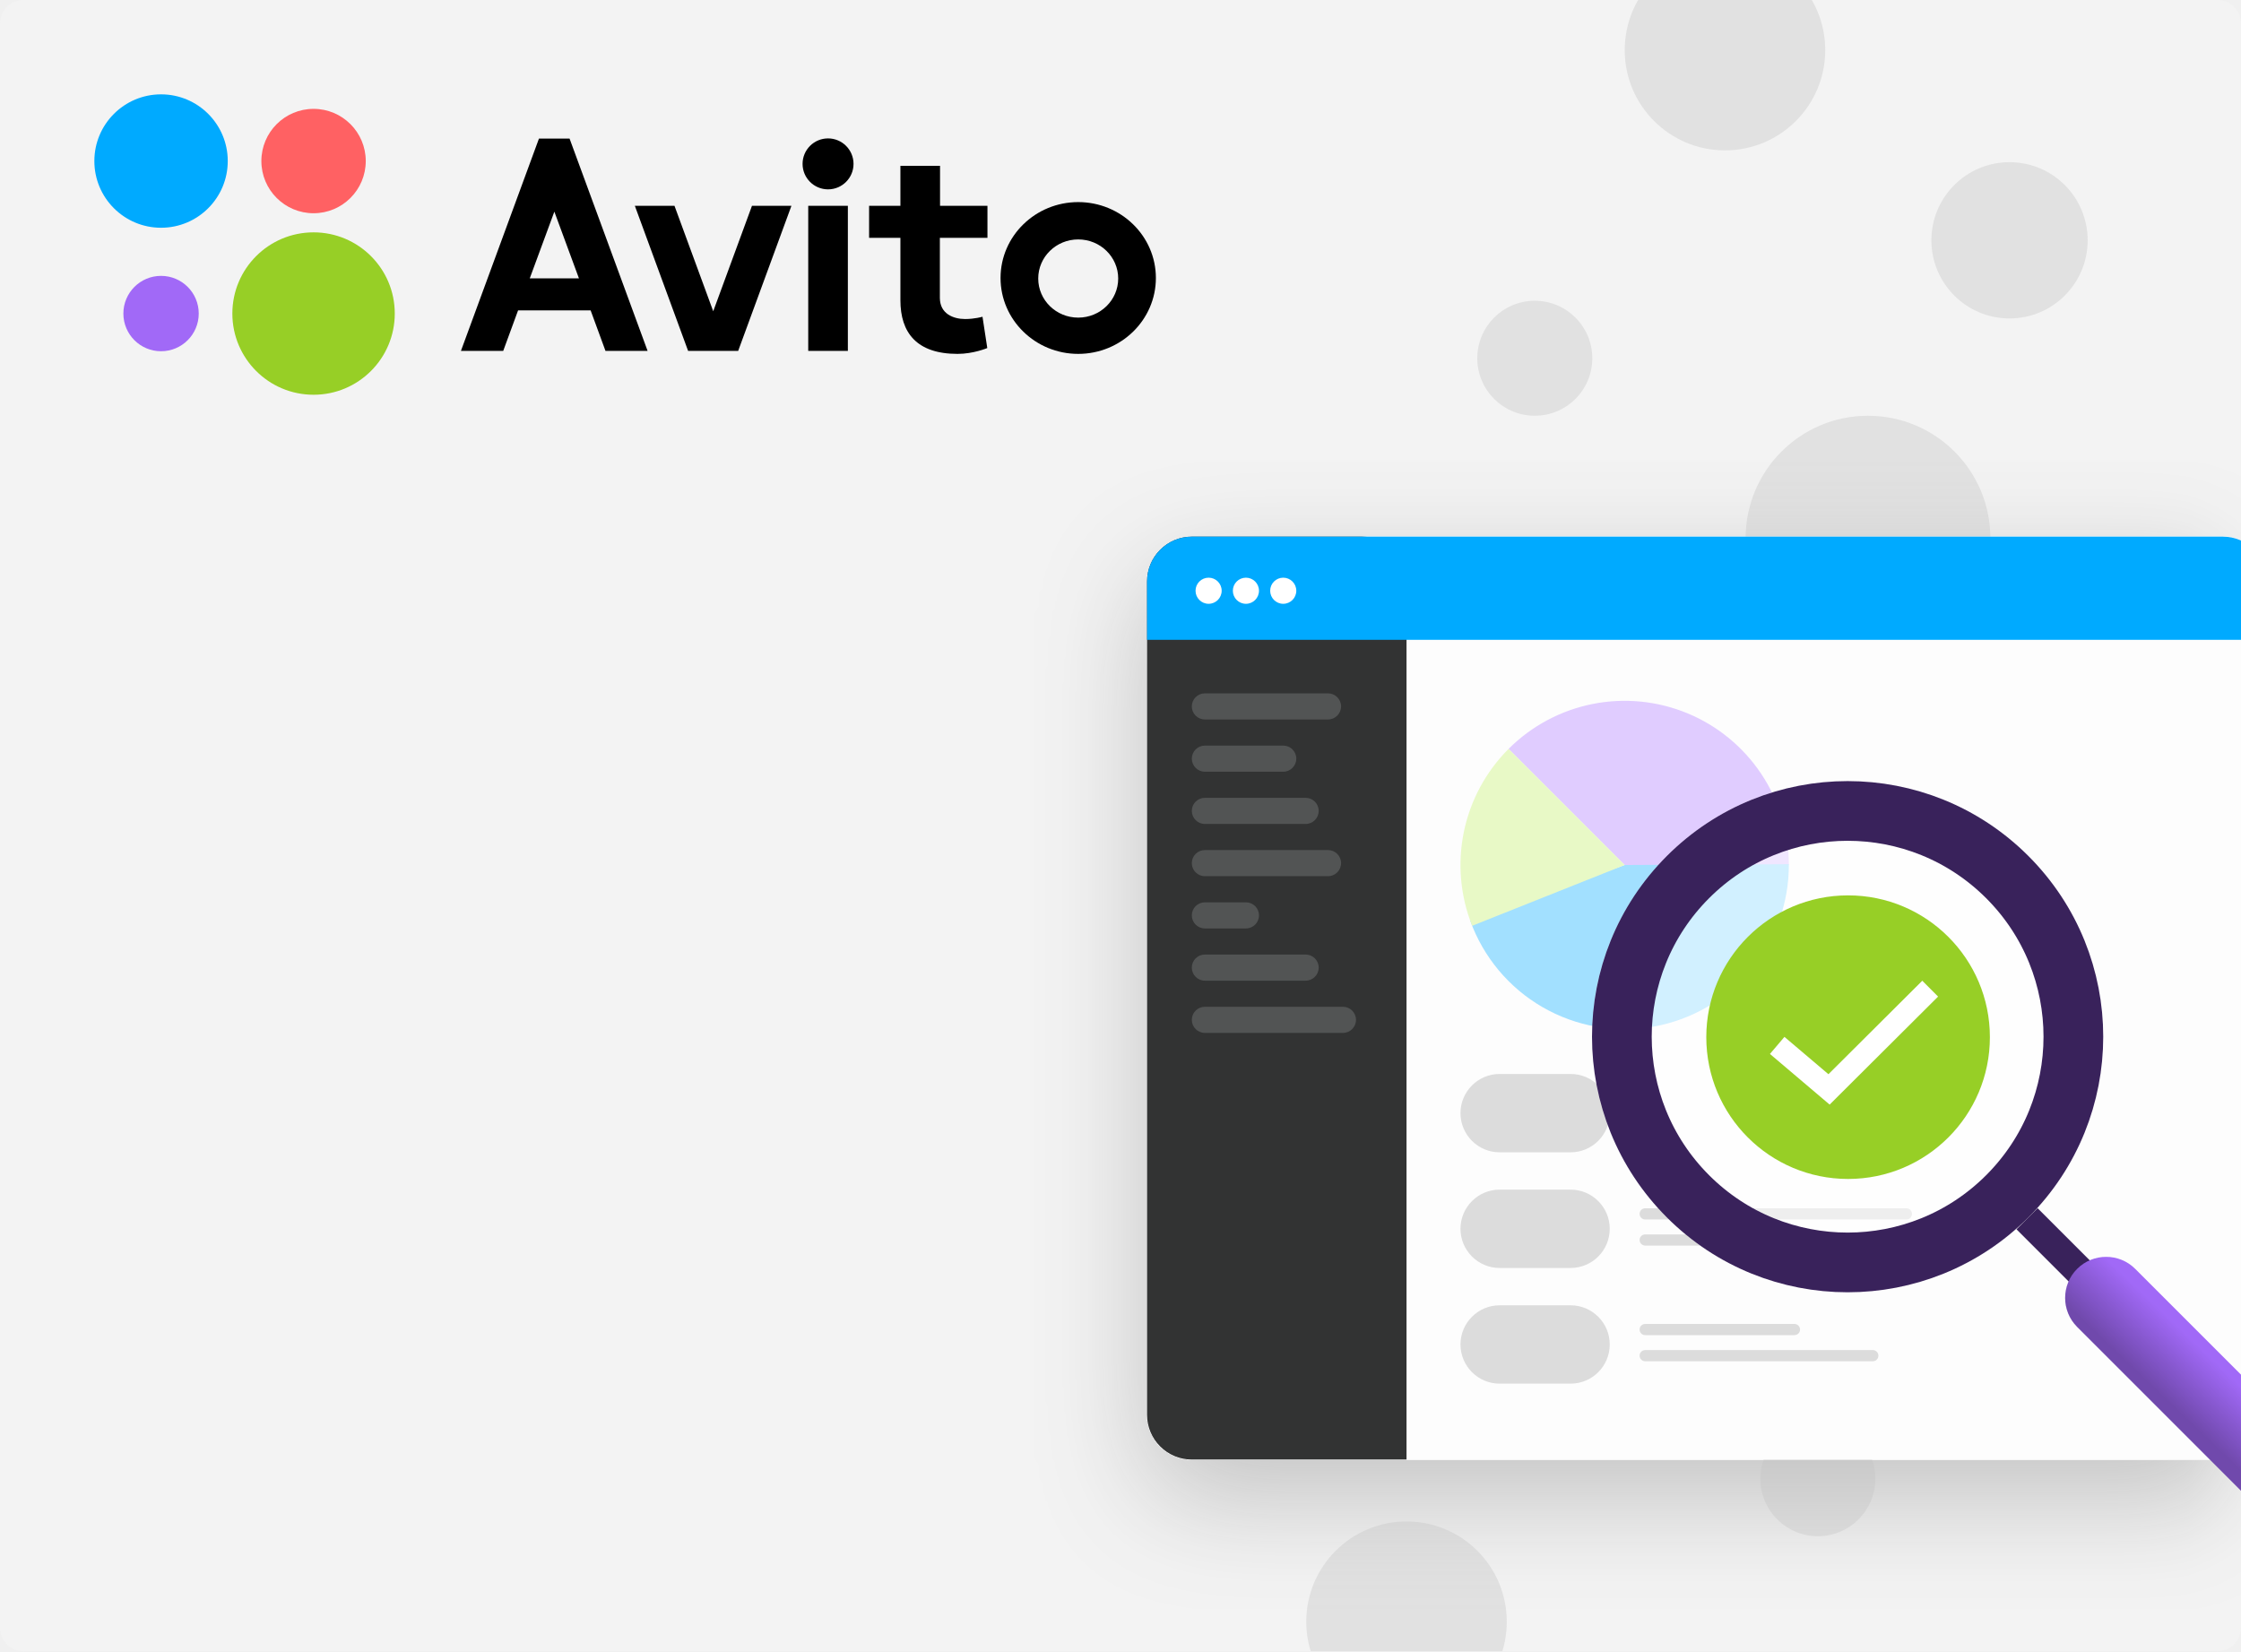
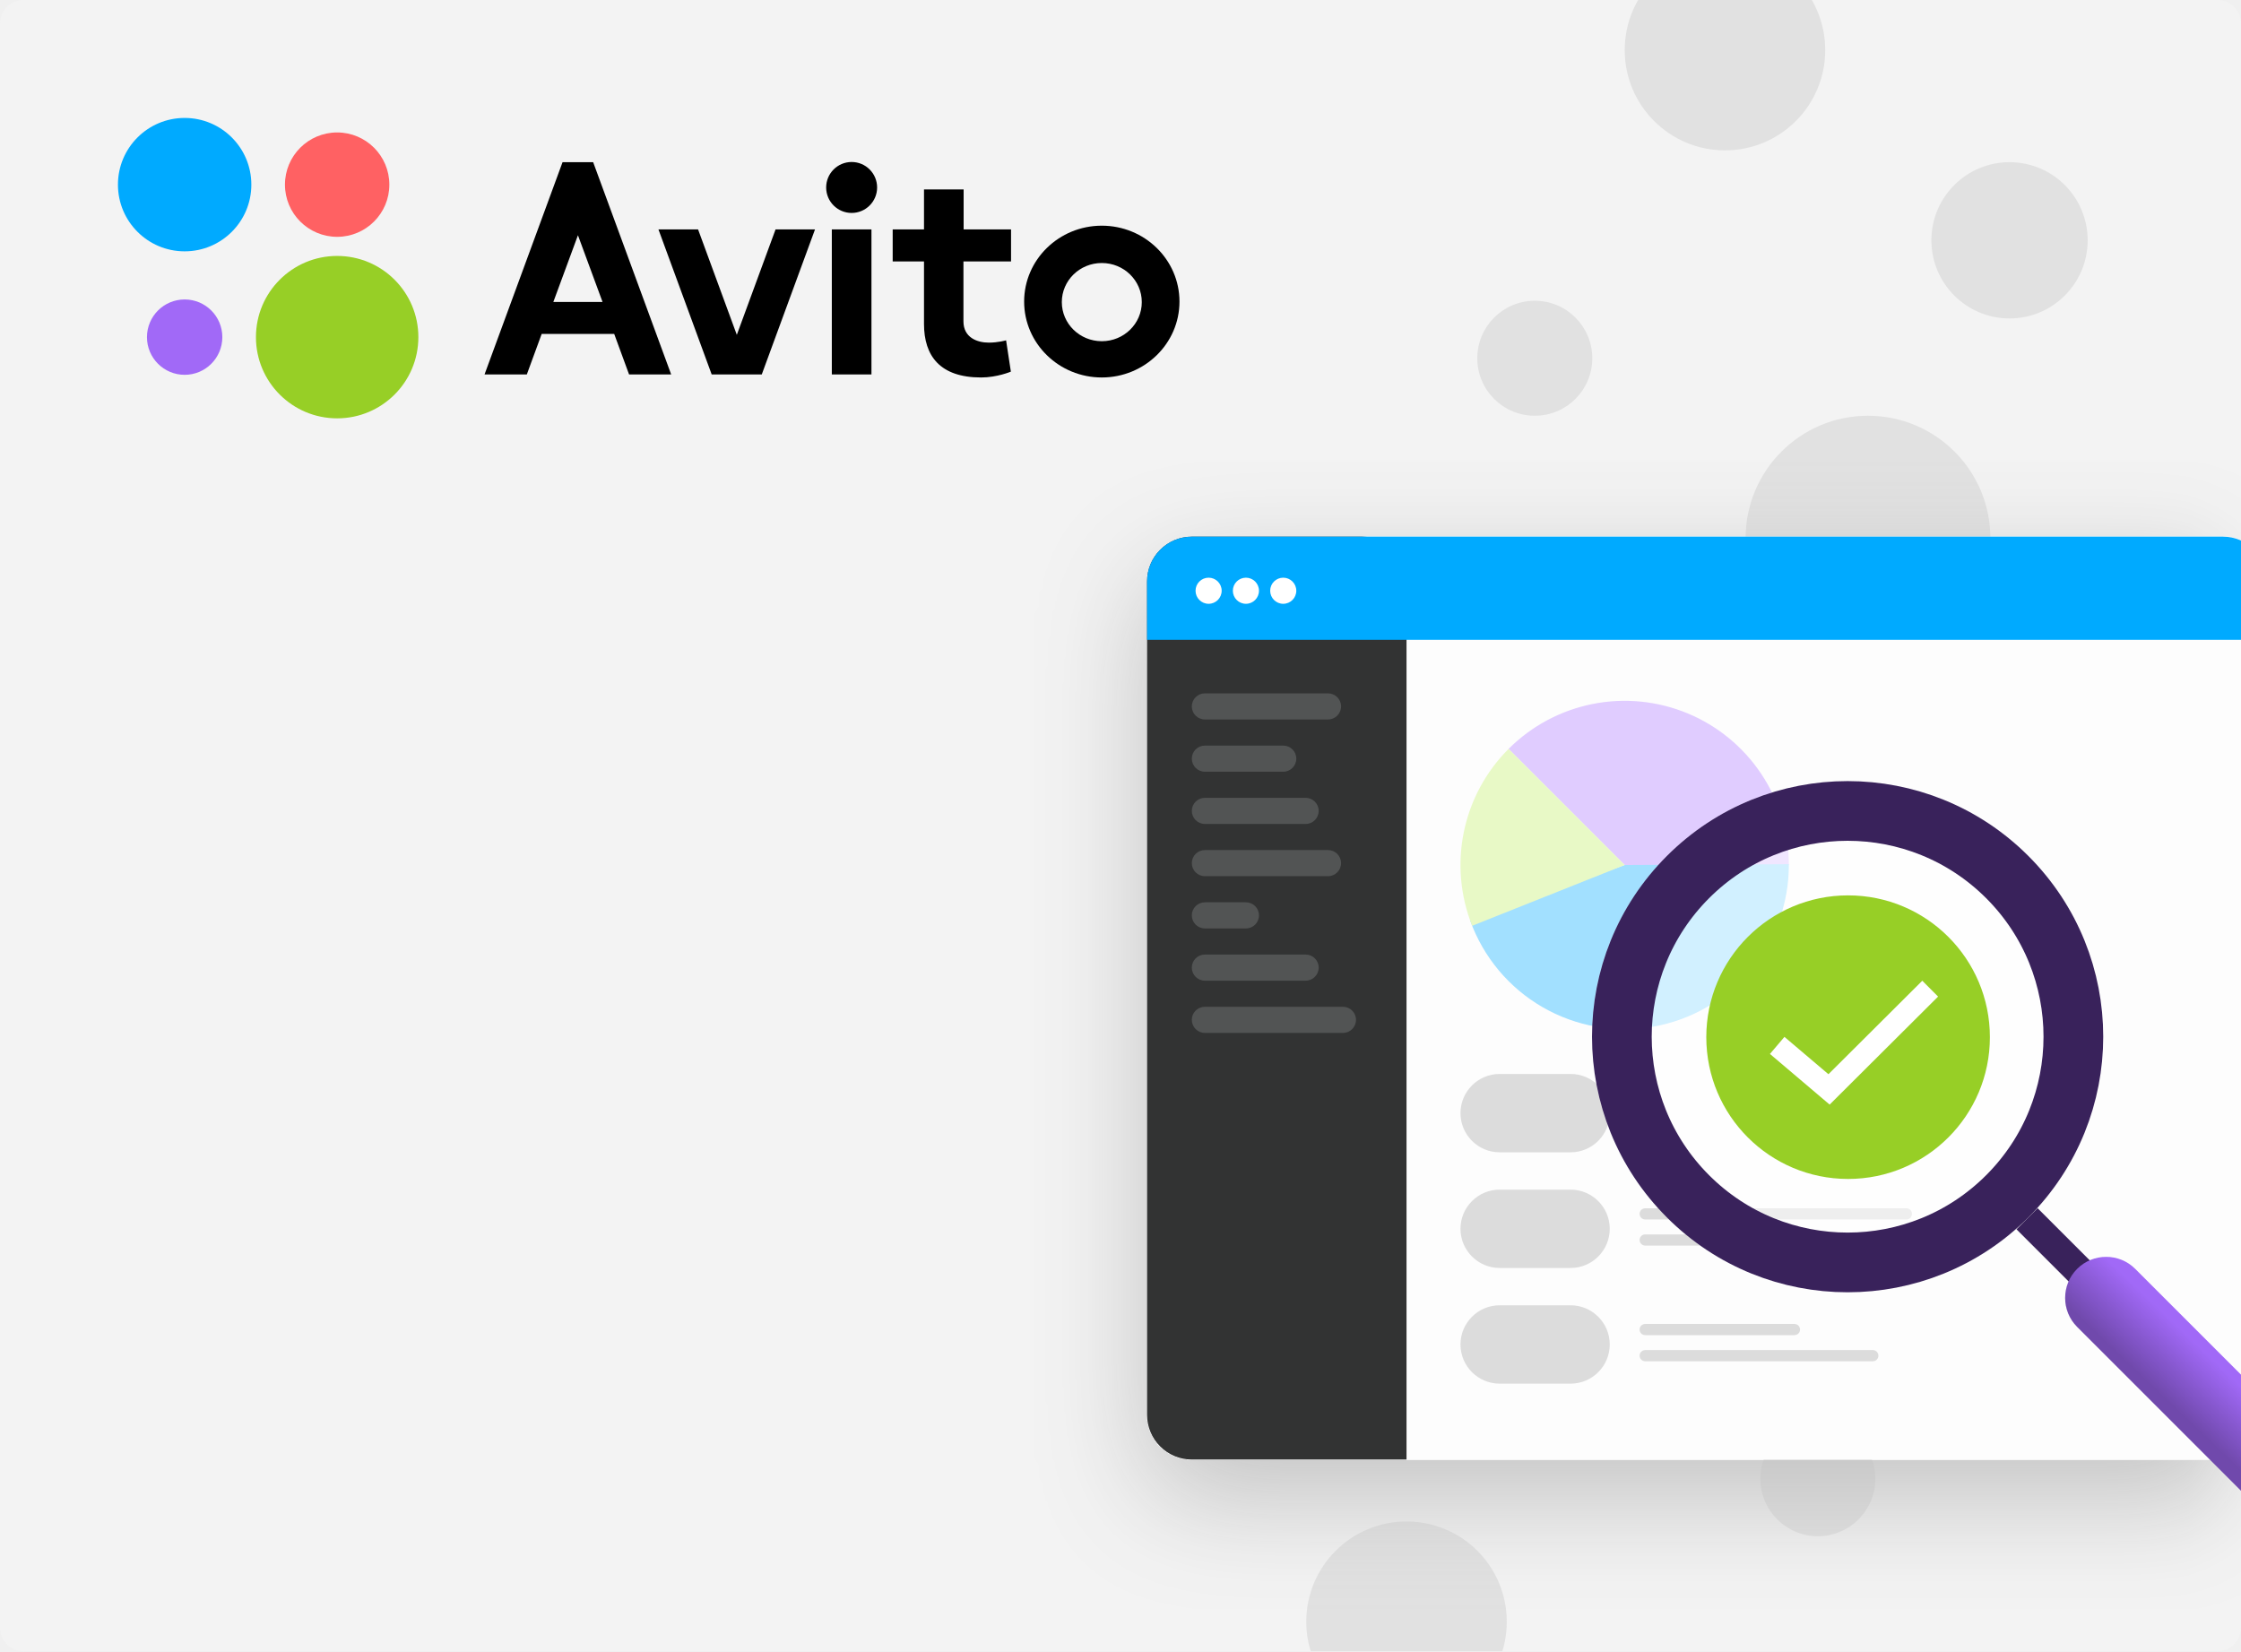
- <svg xmlns="http://www.w3.org/2000/svg" width="760" height="560" viewBox="0 0 760 560" fill="none">
-   <g clip-path="url(#clip0_4163_1819)">
-     <rect width="760" height="560" rx="8" fill="#F3F3F3" />
-     <path d="M633.5 224C656.42 224 675 205.42 675 182.5C675 159.58 656.42 141 633.5 141C610.58 141 592 159.58 592 182.5C592 205.42 610.58 224 633.5 224Z" fill="#E1E1E1" />
-     <path d="M520.5 141C531.27 141 540 132.27 540 121.5C540 110.73 531.27 102 520.5 102C509.73 102 501 110.73 501 121.5C501 132.27 509.73 141 520.5 141Z" fill="#E1E1E1" />
-     <path d="M616.5 521C627.27 521 636 512.27 636 501.5C636 490.73 627.27 482 616.5 482C605.73 482 597 490.73 597 501.5C597 512.27 605.73 521 616.5 521Z" fill="#E1E1E1" />
-     <path d="M681.5 108C696.136 108 708 96.135 708 81.5C708 66.865 696.136 55 681.5 55C666.864 55 655 66.865 655 81.5C655 96.135 666.864 108 681.5 108Z" fill="#E1E1E1" />
-     <path d="M585 51C603.778 51 619 35.778 619 17C619 -1.778 603.778 -17 585 -17C566.222 -17 551 -1.778 551 17C551 35.778 566.222 51 585 51Z" fill="#E1E1E1" />
-     <path d="M477 584C495.778 584 511 568.778 511 550C511 531.222 495.778 516 477 516C458.222 516 443 531.222 443 550C443 568.778 458.222 584 477 584Z" fill="#E1E1E1" />
-     <g filter="url(#filter0_d_4163_1819)">
-       <rect x="389" y="182" width="380" height="313" rx="15.186" fill="#FDFDFD" />
+ <svg xmlns="http://www.w3.org/2000/svg" width="608" height="448" viewBox="0 0 608 448" fill="none">
+   <g clip-path="url(#clip0_30215_28871)">
+     <rect width="608" height="448" rx="6.4" fill="#F3F3F3" />
+     <path d="M506.8 179.2C525.136 179.2 540 164.336 540 146C540 127.664 525.136 112.8 506.8 112.8C488.464 112.8 473.6 127.664 473.6 146C473.6 164.336 488.464 179.2 506.8 179.2Z" fill="#E1E1E1" />
+     <path d="M416.4 112.8C425.015 112.8 432 105.816 432 97.2C432 88.584 425.015 81.6 416.4 81.6C407.784 81.6 400.8 88.584 400.8 97.2C400.8 105.816 407.784 112.8 416.4 112.8Z" fill="#E1E1E1" />
+     <path d="M493.2 416.8C501.816 416.8 508.8 409.816 508.8 401.2C508.8 392.584 501.816 385.6 493.2 385.6C484.584 385.6 477.6 392.584 477.6 401.2C477.6 409.816 484.584 416.8 493.2 416.8Z" fill="#E1E1E1" />
+     <path d="M545.2 86.4C556.908 86.4 566.4 76.908 566.4 65.2C566.4 53.492 556.908 44 545.2 44C533.492 44 524 53.492 524 65.2C524 76.908 533.492 86.4 545.2 86.4Z" fill="#E1E1E1" />
+     <path d="M468 40.8C483.022 40.8 495.2 28.622 495.2 13.6C495.2 -1.422 483.022 -13.6 468 -13.6C452.978 -13.6 440.8 -1.422 440.8 13.6C440.8 28.622 452.978 40.8 468 40.8Z" fill="#E1E1E1" />
+     <path d="M381.6 467.2C396.622 467.2 408.8 455.022 408.8 440C408.8 424.978 396.622 412.8 381.6 412.8C366.578 412.8 354.4 424.978 354.4 440C354.4 455.022 366.578 467.2 381.6 467.2Z" fill="#E1E1E1" />
+     <g filter="url(#filter0_d_30215_28871)">
+       <rect x="311.2" y="145.6" width="304" height="250.4" rx="12.149" fill="#FDFDFD" />
    </g>
-     <path d="M389 197.186C389 188.799 395.799 182 404.186 182H461.814C470.201 182 477 188.799 477 197.186V495H404.186C395.799 495 389 488.201 389 479.814V197.186Z" fill="#323333" />
-     <path d="M389 197.186C389 188.799 395.799 182 404.186 182H753.814C762.201 182 769 188.799 769 197.186V217H389V197.186Z" fill="#00AAFF" />
-     <circle cx="409.88" cy="200.349" r="4.429" fill="white" />
-     <circle cx="422.535" cy="200.349" r="4.429" fill="white" />
-     <circle cx="435.19" cy="200.349" r="4.429" fill="white" />
-     <rect x="404.186" y="235.15" width="50.619" height="8.858" rx="4.429" fill="#525454" />
-     <rect x="404.186" y="252.867" width="35.433" height="8.858" rx="4.429" fill="#525454" />
-     <rect x="404.186" y="270.583" width="43.026" height="8.858" rx="4.429" fill="#525454" />
-     <rect x="404.186" y="288.3" width="50.619" height="8.858" rx="4.429" fill="#525454" />
-     <rect x="404.186" y="306.017" width="22.779" height="8.858" rx="4.429" fill="#525454" />
-     <rect x="404.186" y="323.733" width="43.026" height="8.858" rx="4.429" fill="#525454" />
-     <rect x="404.186" y="341.45" width="55.681" height="8.858" rx="4.429" fill="#525454" />
-     <rect x="495.3" y="442.688" width="50.619" height="26.575" rx="13.287" fill="#DCDCDC" />
-     <rect x="556.043" y="449.015" width="54.415" height="3.796" rx="1.898" fill="#DCDCDC" />
-     <rect x="556.043" y="457.874" width="80.99" height="3.796" rx="1.898" fill="#DCDCDC" />
-     <rect x="495.3" y="403.458" width="50.619" height="26.575" rx="13.287" fill="#DCDCDC" />
-     <rect x="556.043" y="409.786" width="92.38" height="3.796" rx="1.898" fill="#DCDCDC" />
-     <rect x="556.043" y="418.644" width="80.99" height="3.796" rx="1.898" fill="#DCDCDC" />
-     <rect x="495.3" y="364.229" width="50.619" height="26.575" rx="13.287" fill="#DCDCDC" />
-     <path d="M606.662 293.362C606.662 282.349 603.396 271.584 597.278 262.427C591.16 253.27 582.463 246.134 572.289 241.919C562.115 237.705 550.919 236.602 540.118 238.751C529.317 240.899 519.396 246.202 511.608 253.989L550.981 293.362H606.662Z" fill="#E0CCFF" />
-     <path d="M498.615 312.289C503.077 324.631 511.754 335.001 523.116 341.569C534.479 348.137 547.796 350.48 560.718 348.185C573.64 345.89 585.336 339.104 593.741 329.025C602.147 318.947 606.723 306.223 606.661 293.099L550.981 293.362L498.615 312.289Z" fill="#A2E0FF" />
-     <path d="M511.608 253.989C503.911 261.687 498.639 271.472 496.444 282.135C494.249 292.797 495.227 303.869 499.258 313.981L550.981 293.362L511.608 253.989Z" fill="#E8F9C6" />
-     <path d="M687.887 412.887C721.739 379.034 721.739 324.148 687.887 290.295C654.034 256.443 599.148 256.443 565.296 290.295C531.443 324.148 531.443 379.034 565.296 412.887C599.148 446.739 654.034 446.739 687.887 412.887Z" fill="white" fill-opacity="0.5" />
-     <path d="M680.728 297.454C710.627 327.353 710.627 375.829 680.728 405.728C650.829 435.627 602.353 435.627 572.454 405.728C542.555 375.829 542.555 327.353 572.454 297.454C602.353 267.555 650.829 267.555 680.728 297.454Z" stroke="#39225B" stroke-width="20.248" />
-     <rect x="683.86" y="416.913" width="10.124" height="34.168" transform="rotate(-45 683.86 416.913)" fill="#39225B" />
-     <rect x="694.598" y="440.179" width="27.84" height="120.362" rx="13.92" transform="rotate(-45 694.598 440.179)" fill="#A169F7" />
-     <rect x="694.598" y="440.179" width="27.84" height="120.362" rx="13.92" transform="rotate(-45 694.598 440.179)" fill="url(#paint0_linear_4163_1819)" fill-opacity="0.3" />
-     <path d="M626.751 399.839C653.309 399.839 674.839 378.309 674.839 351.751C674.839 325.193 653.309 303.663 626.751 303.663C600.193 303.663 578.663 325.193 578.663 351.751C578.663 378.309 600.193 399.839 626.751 399.839Z" fill="#97CF26" />
-     <path d="M602.707 354.548L620.29 369.468L654.592 335.3" stroke="white" stroke-width="7.593" />
-     <path d="M106.34 133.88C121.55 133.88 133.88 121.55 133.88 106.34C133.88 91.13 121.55 78.8 106.34 78.8C91.13 78.8 78.8 91.13 78.8 106.34C78.8 121.55 91.13 133.88 106.34 133.88Z" fill="#97CF26" />
-     <path d="M54.62 119.12C61.678 119.12 67.4 113.398 67.4 106.34C67.4 99.282 61.678 93.56 54.62 93.56C47.562 93.56 41.84 99.282 41.84 106.34C41.84 113.398 47.562 119.12 54.62 119.12Z" fill="#A169F7" />
-     <path d="M106.34 72.32C116.115 72.32 124.04 64.395 124.04 54.62C124.04 44.844 116.115 36.92 106.34 36.92C96.564 36.92 88.64 44.844 88.64 54.62C88.64 64.395 96.564 72.32 106.34 72.32Z" fill="#FF6163" />
-     <path d="M54.62 77.24C67.113 77.24 77.24 67.113 77.24 54.62C77.24 42.127 67.113 32 54.62 32C42.127 32 32 42.127 32 54.62C32 67.113 42.127 77.24 54.62 77.24Z" fill="#00AAFF" />
-     <path d="M205.34 119H219.62L193.16 47H182.78L156.32 119H170.66L175.7 105.26H200.3L205.34 119L179.66 94.4L188 71.78L196.34 94.4H179.66L205.34 119Z" fill="black" />
-     <path d="M255.02 69.8L241.88 105.56L228.74 69.8H215.3L233.36 119H250.34L268.4 69.8H255.02Z" fill="black" />
-     <path d="M274.1 69.8H287.54V119H274.1V69.8Z" fill="black" />
-     <path d="M280.82 64.22C285.592 64.22 289.46 60.352 289.46 55.58C289.46 50.808 285.592 46.94 280.82 46.94C276.048 46.94 272.18 50.808 272.18 55.58C272.18 60.352 276.048 64.22 280.82 64.22Z" fill="black" />
-     <path d="M334.88 80.66V69.8H318.8V56.24H305.36V69.8H294.74V80.66H305.36V101.84C305.36 112.76 310.82 120.02 324.74 120.02C330.14 120.02 334.82 118.04 334.82 118.04L333.2 107.42C333.2 107.42 330.56 108.2 327.32 108.2C323.36 108.2 318.74 106.46 318.74 101V80.66H334.88Z" fill="black" />
-     <path d="M365.66 107.72C358.16 107.72 352.1 101.78 352.1 94.46C352.1 87.14 358.16 81.2 365.66 81.2C373.16 81.2 379.22 87.14 379.22 94.46C379.22 101.78 373.16 107.72 365.66 107.72ZM365.66 68.54C351.14 68.54 339.32 80.06 339.32 94.28C339.32 108.5 351.14 120.02 365.66 120.02C380.18 120.02 392 108.5 392 94.28C392 80.06 380.18 68.54 365.66 68.54Z" fill="black" />
+     <path d="M311.2 157.749C311.2 151.039 316.639 145.6 323.349 145.6H369.452C376.161 145.6 381.6 151.039 381.6 157.749V396H323.349C316.639 396 311.2 390.561 311.2 383.851V157.749Z" fill="#323333" />
+     <path d="M311.2 157.749C311.2 151.039 316.639 145.6 323.349 145.6H603.052C609.761 145.6 615.2 151.039 615.2 157.749V173.6H311.2V157.749Z" fill="#00AAFF" />
+     <circle cx="327.904" cy="160.279" r="3.543" fill="white" />
+     <circle cx="338.028" cy="160.279" r="3.543" fill="white" />
+     <circle cx="348.152" cy="160.279" r="3.543" fill="white" />
+     <rect x="323.349" y="188.12" width="40.495" height="7.087" rx="3.543" fill="#525454" />
+     <rect x="323.349" y="202.293" width="28.347" height="7.087" rx="3.543" fill="#525454" />
+     <rect x="323.349" y="216.467" width="34.421" height="7.087" rx="3.543" fill="#525454" />
+     <rect x="323.349" y="230.64" width="40.495" height="7.087" rx="3.543" fill="#525454" />
+     <rect x="323.349" y="244.813" width="18.223" height="7.087" rx="3.543" fill="#525454" />
+     <rect x="323.349" y="258.987" width="34.421" height="7.087" rx="3.543" fill="#525454" />
+     <rect x="323.349" y="273.16" width="44.545" height="7.087" rx="3.543" fill="#525454" />
+     <rect x="396.24" y="354.15" width="40.495" height="21.26" rx="10.63" fill="#DCDCDC" />
+     <rect x="444.834" y="359.212" width="43.532" height="3.037" rx="1.519" fill="#DCDCDC" />
+     <rect x="444.834" y="366.299" width="64.792" height="3.037" rx="1.519" fill="#DCDCDC" />
+     <rect x="396.24" y="322.767" width="40.495" height="21.26" rx="10.63" fill="#DCDCDC" />
+     <rect x="444.834" y="327.828" width="73.904" height="3.037" rx="1.519" fill="#DCDCDC" />
+     <rect x="444.834" y="334.915" width="64.792" height="3.037" rx="1.519" fill="#DCDCDC" />
+     <rect x="396.24" y="291.383" width="40.495" height="21.26" rx="10.63" fill="#DCDCDC" />
+     <path d="M485.329 234.69C485.329 225.879 482.717 217.267 477.822 209.942C472.927 202.616 465.97 196.907 457.831 193.536C449.692 190.164 440.735 189.282 432.094 191.001C423.453 192.719 415.516 196.962 409.287 203.192L440.784 234.69H485.329Z" fill="#E0CCFF" />
+     <path d="M398.892 249.831C402.461 259.705 409.403 268.001 418.493 273.255C427.583 278.509 438.237 280.384 448.574 278.548C458.912 276.712 468.268 271.283 474.993 263.22C481.718 255.157 485.378 244.978 485.329 234.479L440.784 234.69L398.892 249.831Z" fill="#A2E0FF" />
+     <path d="M409.287 203.192C403.129 209.35 398.911 217.178 397.155 225.708C395.399 234.238 396.182 243.095 399.407 251.185L440.784 234.69L409.287 203.192Z" fill="#E8F9C6" />
+     <path d="M550.31 330.309C577.392 303.227 577.392 259.318 550.31 232.236C523.228 205.154 479.319 205.154 452.237 232.236C425.155 259.318 425.155 303.227 452.237 330.309C479.319 357.391 523.228 357.391 550.31 330.309Z" fill="white" fill-opacity="0.5" />
+     <path d="M544.583 237.963C568.502 261.882 568.502 300.663 544.583 324.582C520.663 348.502 481.883 348.502 457.964 324.582C434.044 300.663 434.044 261.882 457.964 237.963C481.883 214.044 520.663 214.044 544.583 237.963Z" stroke="#39225B" stroke-width="16.198" />
+     <rect x="547.088" y="333.531" width="8.099" height="27.334" transform="rotate(-45 547.088 333.531)" fill="#39225B" />
+     <rect x="555.679" y="352.143" width="22.272" height="96.29" rx="11.136" transform="rotate(-45 555.679 352.143)" fill="#A169F7" />
+     <rect x="555.679" y="352.143" width="22.272" height="96.29" rx="11.136" transform="rotate(-45 555.679 352.143)" fill="url(#paint0_linear_30215_28871)" fill-opacity="0.3" />
+     <path d="M501.401 319.871C522.648 319.871 539.872 302.647 539.872 281.401C539.872 260.154 522.648 242.93 501.401 242.93C480.154 242.93 462.931 260.154 462.931 281.401C462.931 302.647 480.154 319.871 501.401 319.871Z" fill="#97CF26" />
+     <path d="M482.166 283.638L496.232 295.574L523.674 268.24" stroke="white" stroke-width="6.074" />
+     <path d="M91.472 113.504C103.64 113.504 113.504 103.64 113.504 91.472C113.504 79.304 103.64 69.44 91.472 69.44C79.304 69.44 69.44 79.304 69.44 91.472C69.44 103.64 79.304 113.504 91.472 113.504Z" fill="#97CF26" />
+     <path d="M50.096 101.696C55.743 101.696 60.32 97.119 60.32 91.472C60.32 85.826 55.743 81.248 50.096 81.248C44.45 81.248 39.872 85.826 39.872 91.472C39.872 97.119 44.45 101.696 50.096 101.696Z" fill="#A169F7" />
+     <path d="M91.472 64.256C99.292 64.256 105.632 57.916 105.632 50.096C105.632 42.276 99.292 35.936 91.472 35.936C83.652 35.936 77.312 42.276 77.312 50.096C77.312 57.916 83.652 64.256 91.472 64.256Z" fill="#FF6163" />
+     <path d="M50.096 68.192C60.09 68.192 68.192 60.09 68.192 50.096C68.192 40.102 60.09 32 50.096 32C40.102 32 32 40.102 32 50.096C32 60.09 40.102 68.192 50.096 68.192Z" fill="#00AAFF" />
+     <path d="M170.672 101.6H182.096L160.928 44H152.624L131.456 101.6H142.928L146.96 90.608H166.64L170.672 101.6L150.128 81.92L156.8 63.824L163.472 81.92H150.128L170.672 101.6Z" fill="black" />
+     <path d="M210.416 62.24L199.904 90.848L189.392 62.24H178.64L193.088 101.6H206.672L221.12 62.24H210.416Z" fill="black" />
+     <path d="M225.68 62.24H236.432V101.6H225.68V62.24Z" fill="black" />
+     <path d="M231.056 57.776C234.873 57.776 237.968 54.681 237.968 50.864C237.968 47.047 234.873 43.952 231.056 43.952C227.239 43.952 224.144 47.047 224.144 50.864C224.144 54.681 227.239 57.776 231.056 57.776Z" fill="black" />
+     <path d="M274.304 70.928V62.24H261.44V51.392H250.688V62.24H242.192V70.928H250.688V87.872C250.688 96.608 255.056 102.416 266.192 102.416C270.512 102.416 274.256 100.832 274.256 100.832L272.96 92.336C272.96 92.336 270.848 92.96 268.256 92.96C265.088 92.96 261.392 91.568 261.392 87.2V70.928H274.304Z" fill="black" />
+     <path d="M298.928 92.576C292.928 92.576 288.08 87.824 288.08 81.968C288.08 76.112 292.928 71.36 298.928 71.36C304.928 71.36 309.776 76.112 309.776 81.968C309.776 87.824 304.928 92.576 298.928 92.576ZM298.928 61.232C287.312 61.232 277.856 70.448 277.856 81.824C277.856 93.2 287.312 102.416 298.928 102.416C310.544 102.416 320 93.2 320 81.824C320 70.448 310.544 61.232 298.928 61.232Z" fill="black" />
  </g>
  <defs>
-     <filter id="filter0_d_4163_1819" x="351.036" y="156.69" width="455.929" height="388.929" filterUnits="userSpaceOnUse" color-interpolation-filters="sRGB">
+     <filter id="filter0_d_30215_28871" x="280.829" y="125.352" width="364.743" height="311.143" filterUnits="userSpaceOnUse" color-interpolation-filters="sRGB">
      <feFlood flood-opacity="0" result="BackgroundImageFix" />
      <feColorMatrix in="SourceAlpha" type="matrix" values="0 0 0 0 0 0 0 0 0 0 0 0 0 0 0 0 0 0 127 0" result="hardAlpha" />
-       <feOffset dy="12.655" />
-       <feGaussianBlur stdDeviation="18.982" />
+       <feOffset dy="10.124" />
+       <feGaussianBlur stdDeviation="15.186" />
      <feComposite in2="hardAlpha" operator="out" />
      <feColorMatrix type="matrix" values="0 0 0 0 0.762 0 0 0 0 0.762 0 0 0 0 0.762 0 0 0 1 0" />
-       <feBlend mode="normal" in2="BackgroundImageFix" result="effect1_dropShadow_4163_1819" />
-       <feBlend mode="normal" in="SourceGraphic" in2="effect1_dropShadow_4163_1819" result="shape" />
+       <feBlend mode="normal" in2="BackgroundImageFix" result="effect1_dropShadow_30215_28871" />
+       <feBlend mode="normal" in="SourceGraphic" in2="effect1_dropShadow_30215_28871" result="shape" />
    </filter>
-     <linearGradient id="paint0_linear_4163_1819" x1="698.413" y1="481.96" x2="719.02" y2="481.451" gradientUnits="userSpaceOnUse">
+     <linearGradient id="paint0_linear_30215_28871" x1="558.731" y1="385.568" x2="575.217" y2="385.161" gradientUnits="userSpaceOnUse">
      <stop />
      <stop offset="1" stop-opacity="0" />
    </linearGradient>
-     <clipPath id="clip0_4163_1819">
-       <rect width="760" height="560" rx="8" fill="white" />
+     <clipPath id="clip0_30215_28871">
+       <rect width="608" height="448" rx="6.4" fill="white" />
    </clipPath>
  </defs>
</svg>
